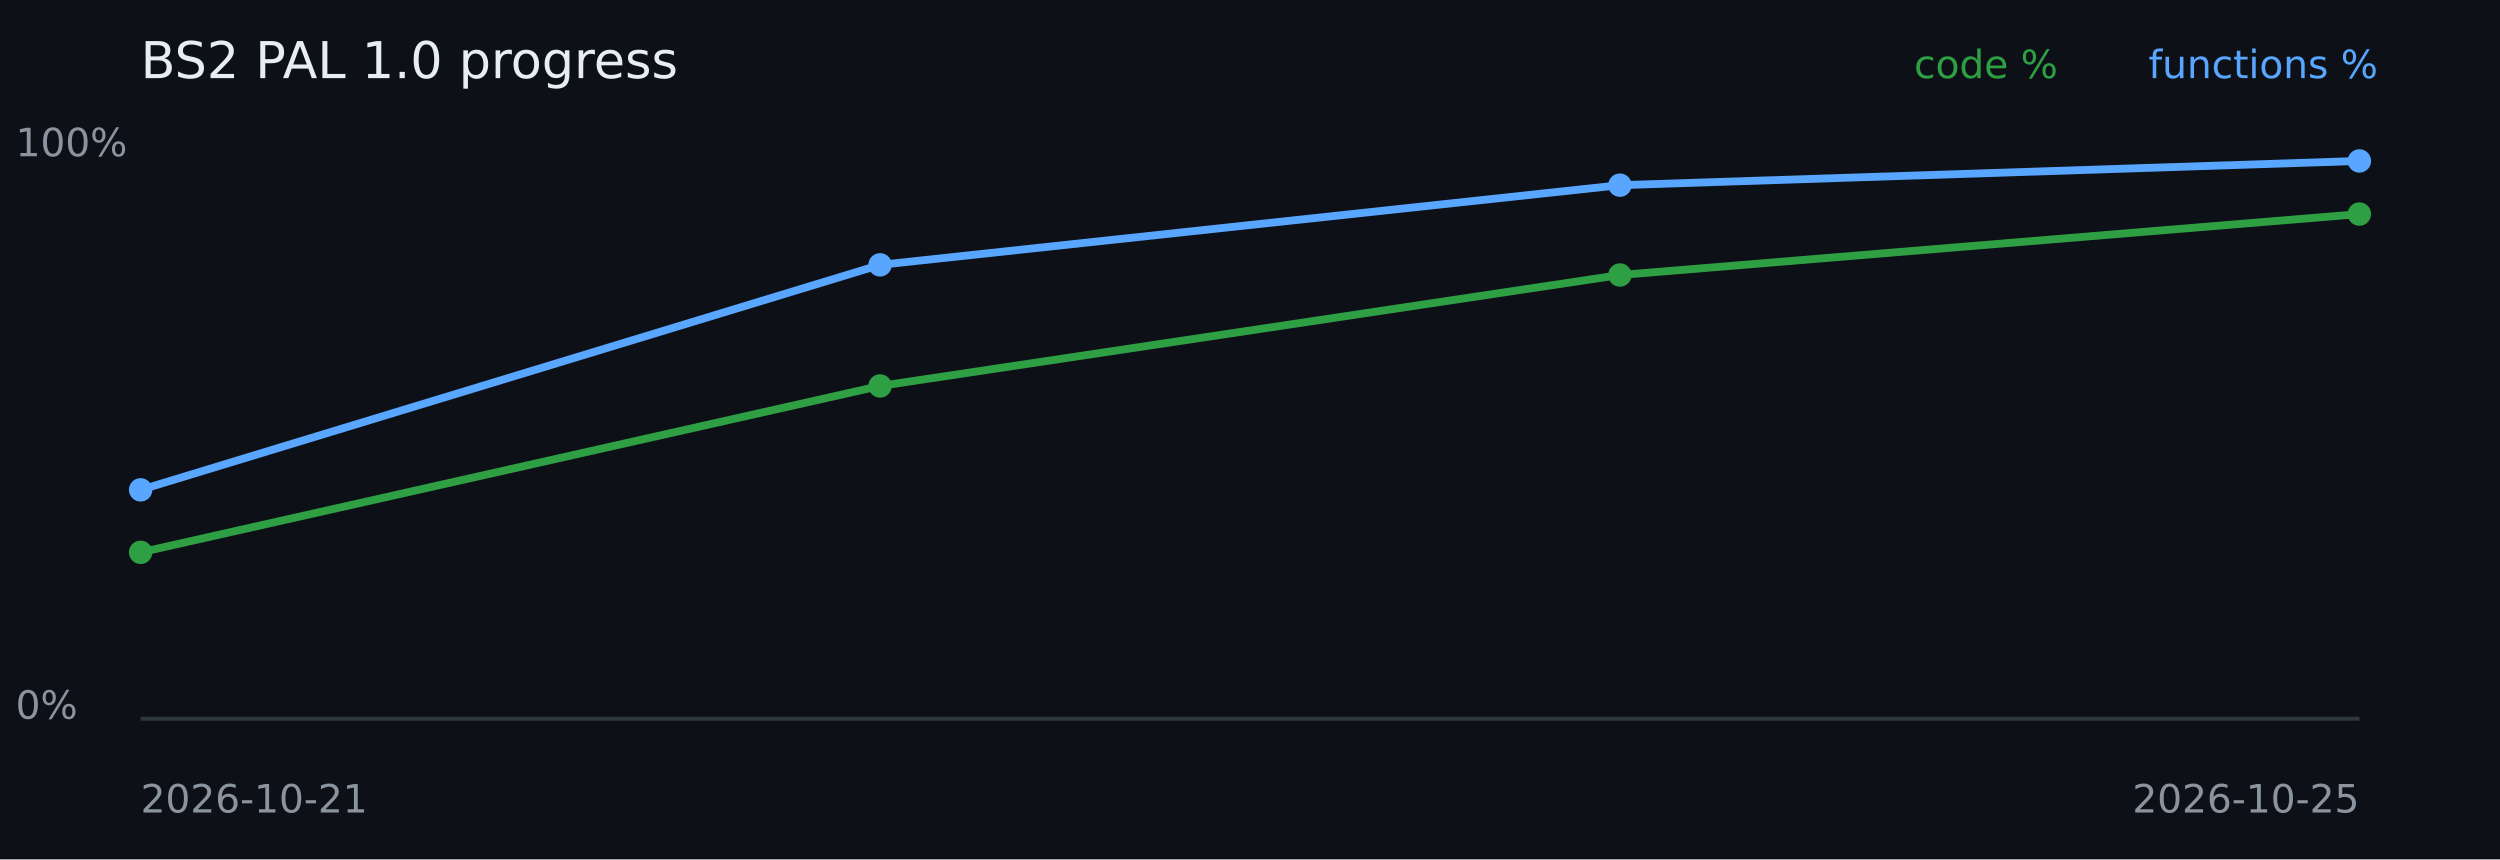
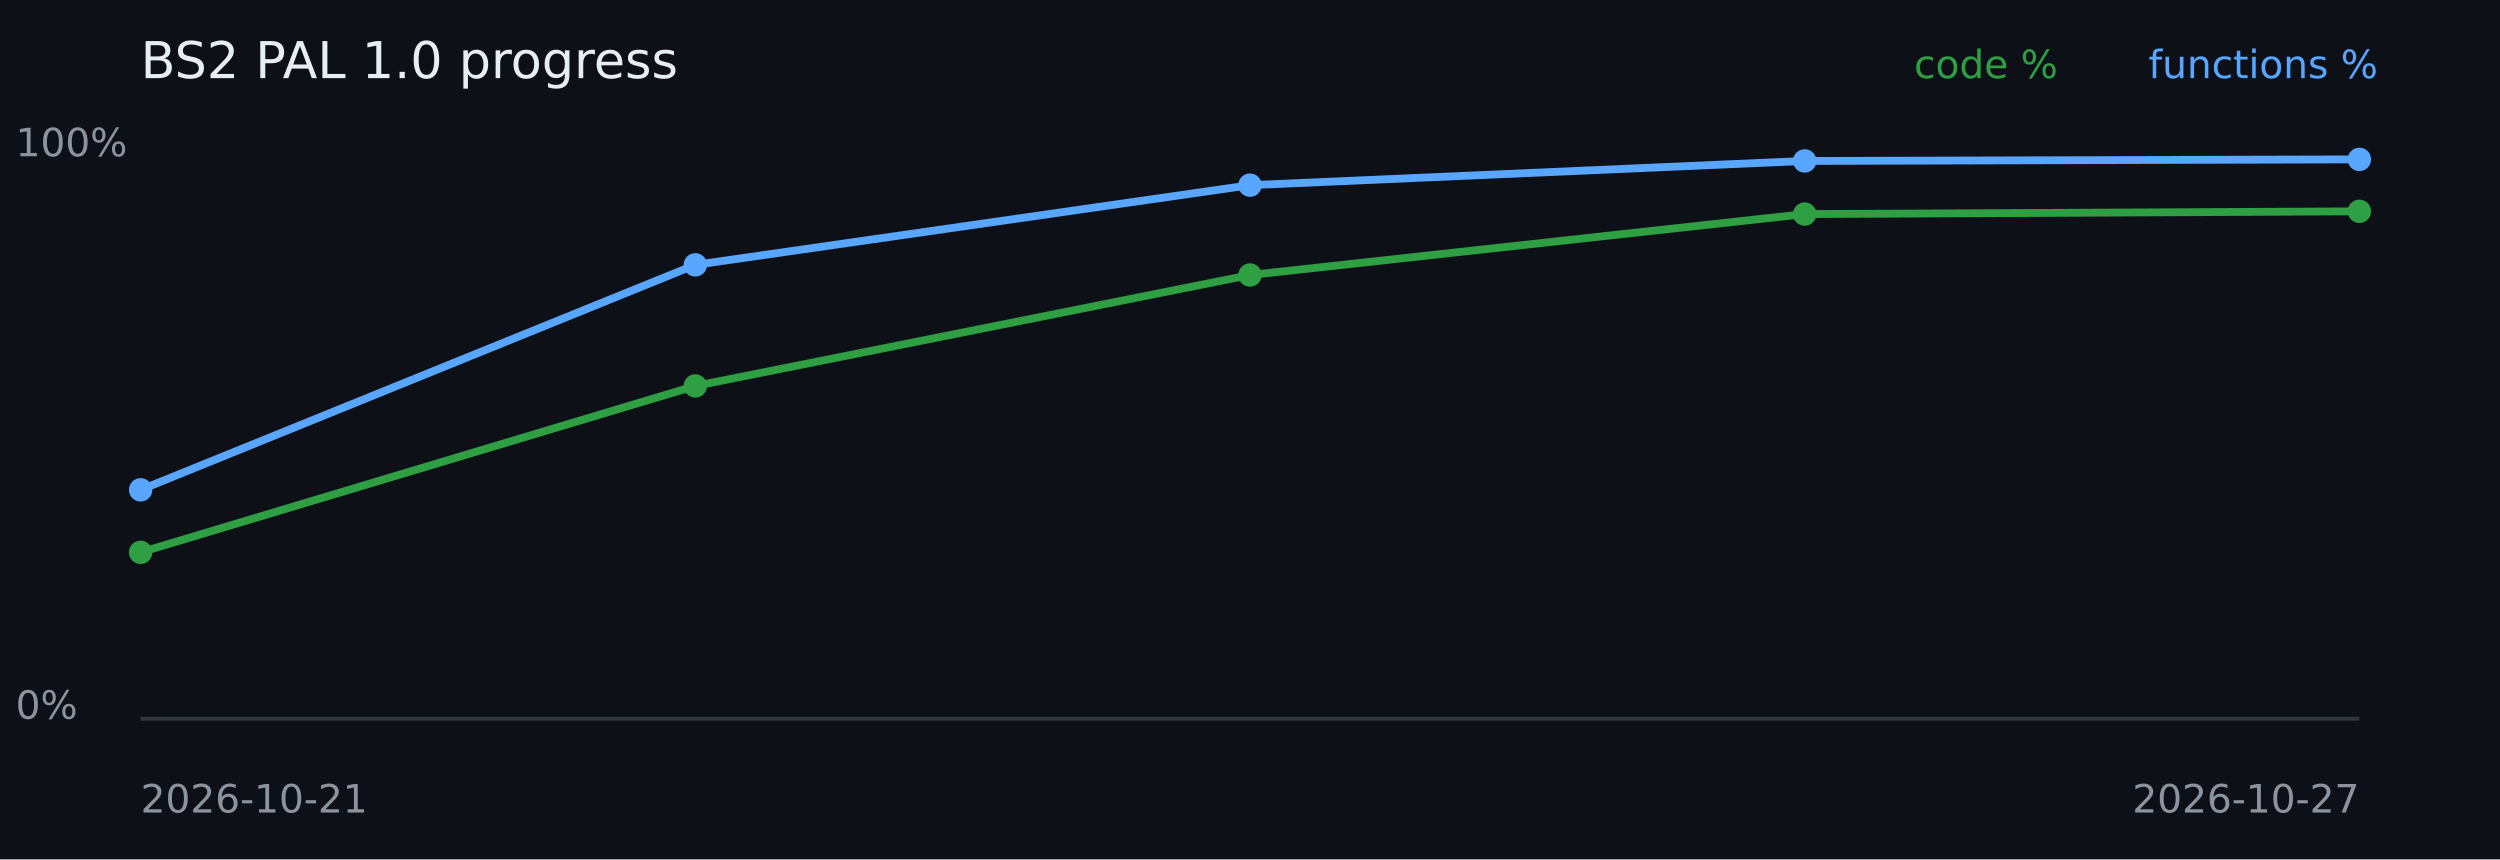
<svg xmlns="http://www.w3.org/2000/svg" width="640" height="220" font-family="Verdana,DejaVu Sans,sans-serif">
  <rect width="100%" height="100%" fill="#0d1117" />
  <text x="36" y="20" font-size="13" fill="#e6edf3">BS2 PAL 1.0 progress</text>
  <line x1="36" y1="184" x2="604" y2="184" stroke="#30363d" />
  <text x="4" y="40" font-size="10" fill="#8b949e">100%</text>
  <text x="4" y="184" font-size="10" fill="#8b949e">0%</text>
-   <polyline fill="none" stroke="#58a6ff" stroke-width="2" points="36.0,125.4 225.3,67.8 414.7,47.4 604.0,41.2" />
+   <polyline fill="none" stroke="#58a6ff" stroke-width="2" points="36.0,125.4 178.0,67.8 320.0,47.4 462.0,41.2 604.0,40.8" />
  <circle cx="36.0" cy="125.4" r="3" fill="#58a6ff" />
-   <circle cx="225.3" cy="67.8" r="3" fill="#58a6ff" />
-   <circle cx="414.7" cy="47.4" r="3" fill="#58a6ff" />
-   <circle cx="604.0" cy="41.2" r="3" fill="#58a6ff" />
-   <polyline fill="none" stroke="#2ea043" stroke-width="2" points="36.0,141.4 225.3,98.8 414.7,70.4 604.0,54.8" />
+   <circle cx="178.0" cy="67.8" r="3" fill="#58a6ff" />
+   <circle cx="320.0" cy="47.4" r="3" fill="#58a6ff" />
+   <circle cx="462.0" cy="41.2" r="3" fill="#58a6ff" />
+   <circle cx="604.0" cy="40.8" r="3" fill="#58a6ff" />
+   <polyline fill="none" stroke="#2ea043" stroke-width="2" points="36.0,141.4 178.0,98.8 320.0,70.4 462.0,54.8 604.0,54.1" />
  <circle cx="36.0" cy="141.4" r="3" fill="#2ea043" />
-   <circle cx="225.3" cy="98.8" r="3" fill="#2ea043" />
-   <circle cx="414.7" cy="70.4" r="3" fill="#2ea043" />
-   <circle cx="604.0" cy="54.8" r="3" fill="#2ea043" />
+   <circle cx="178.0" cy="98.8" r="3" fill="#2ea043" />
+   <circle cx="320.0" cy="70.4" r="3" fill="#2ea043" />
+   <circle cx="462.0" cy="54.8" r="3" fill="#2ea043" />
+   <circle cx="604.0" cy="54.1" r="3" fill="#2ea043" />
  <text x="490" y="20" font-size="10" fill="#2ea043">code %</text>
  <text x="550" y="20" font-size="10" fill="#58a6ff">functions %</text>
  <text x="36" y="208" font-size="10" fill="#8b949e">2026-10-21</text>
-   <text x="604" y="208" font-size="10" fill="#8b949e" text-anchor="end">2026-10-25</text>
+   <text x="604" y="208" font-size="10" fill="#8b949e" text-anchor="end">2026-10-27</text>
</svg>
